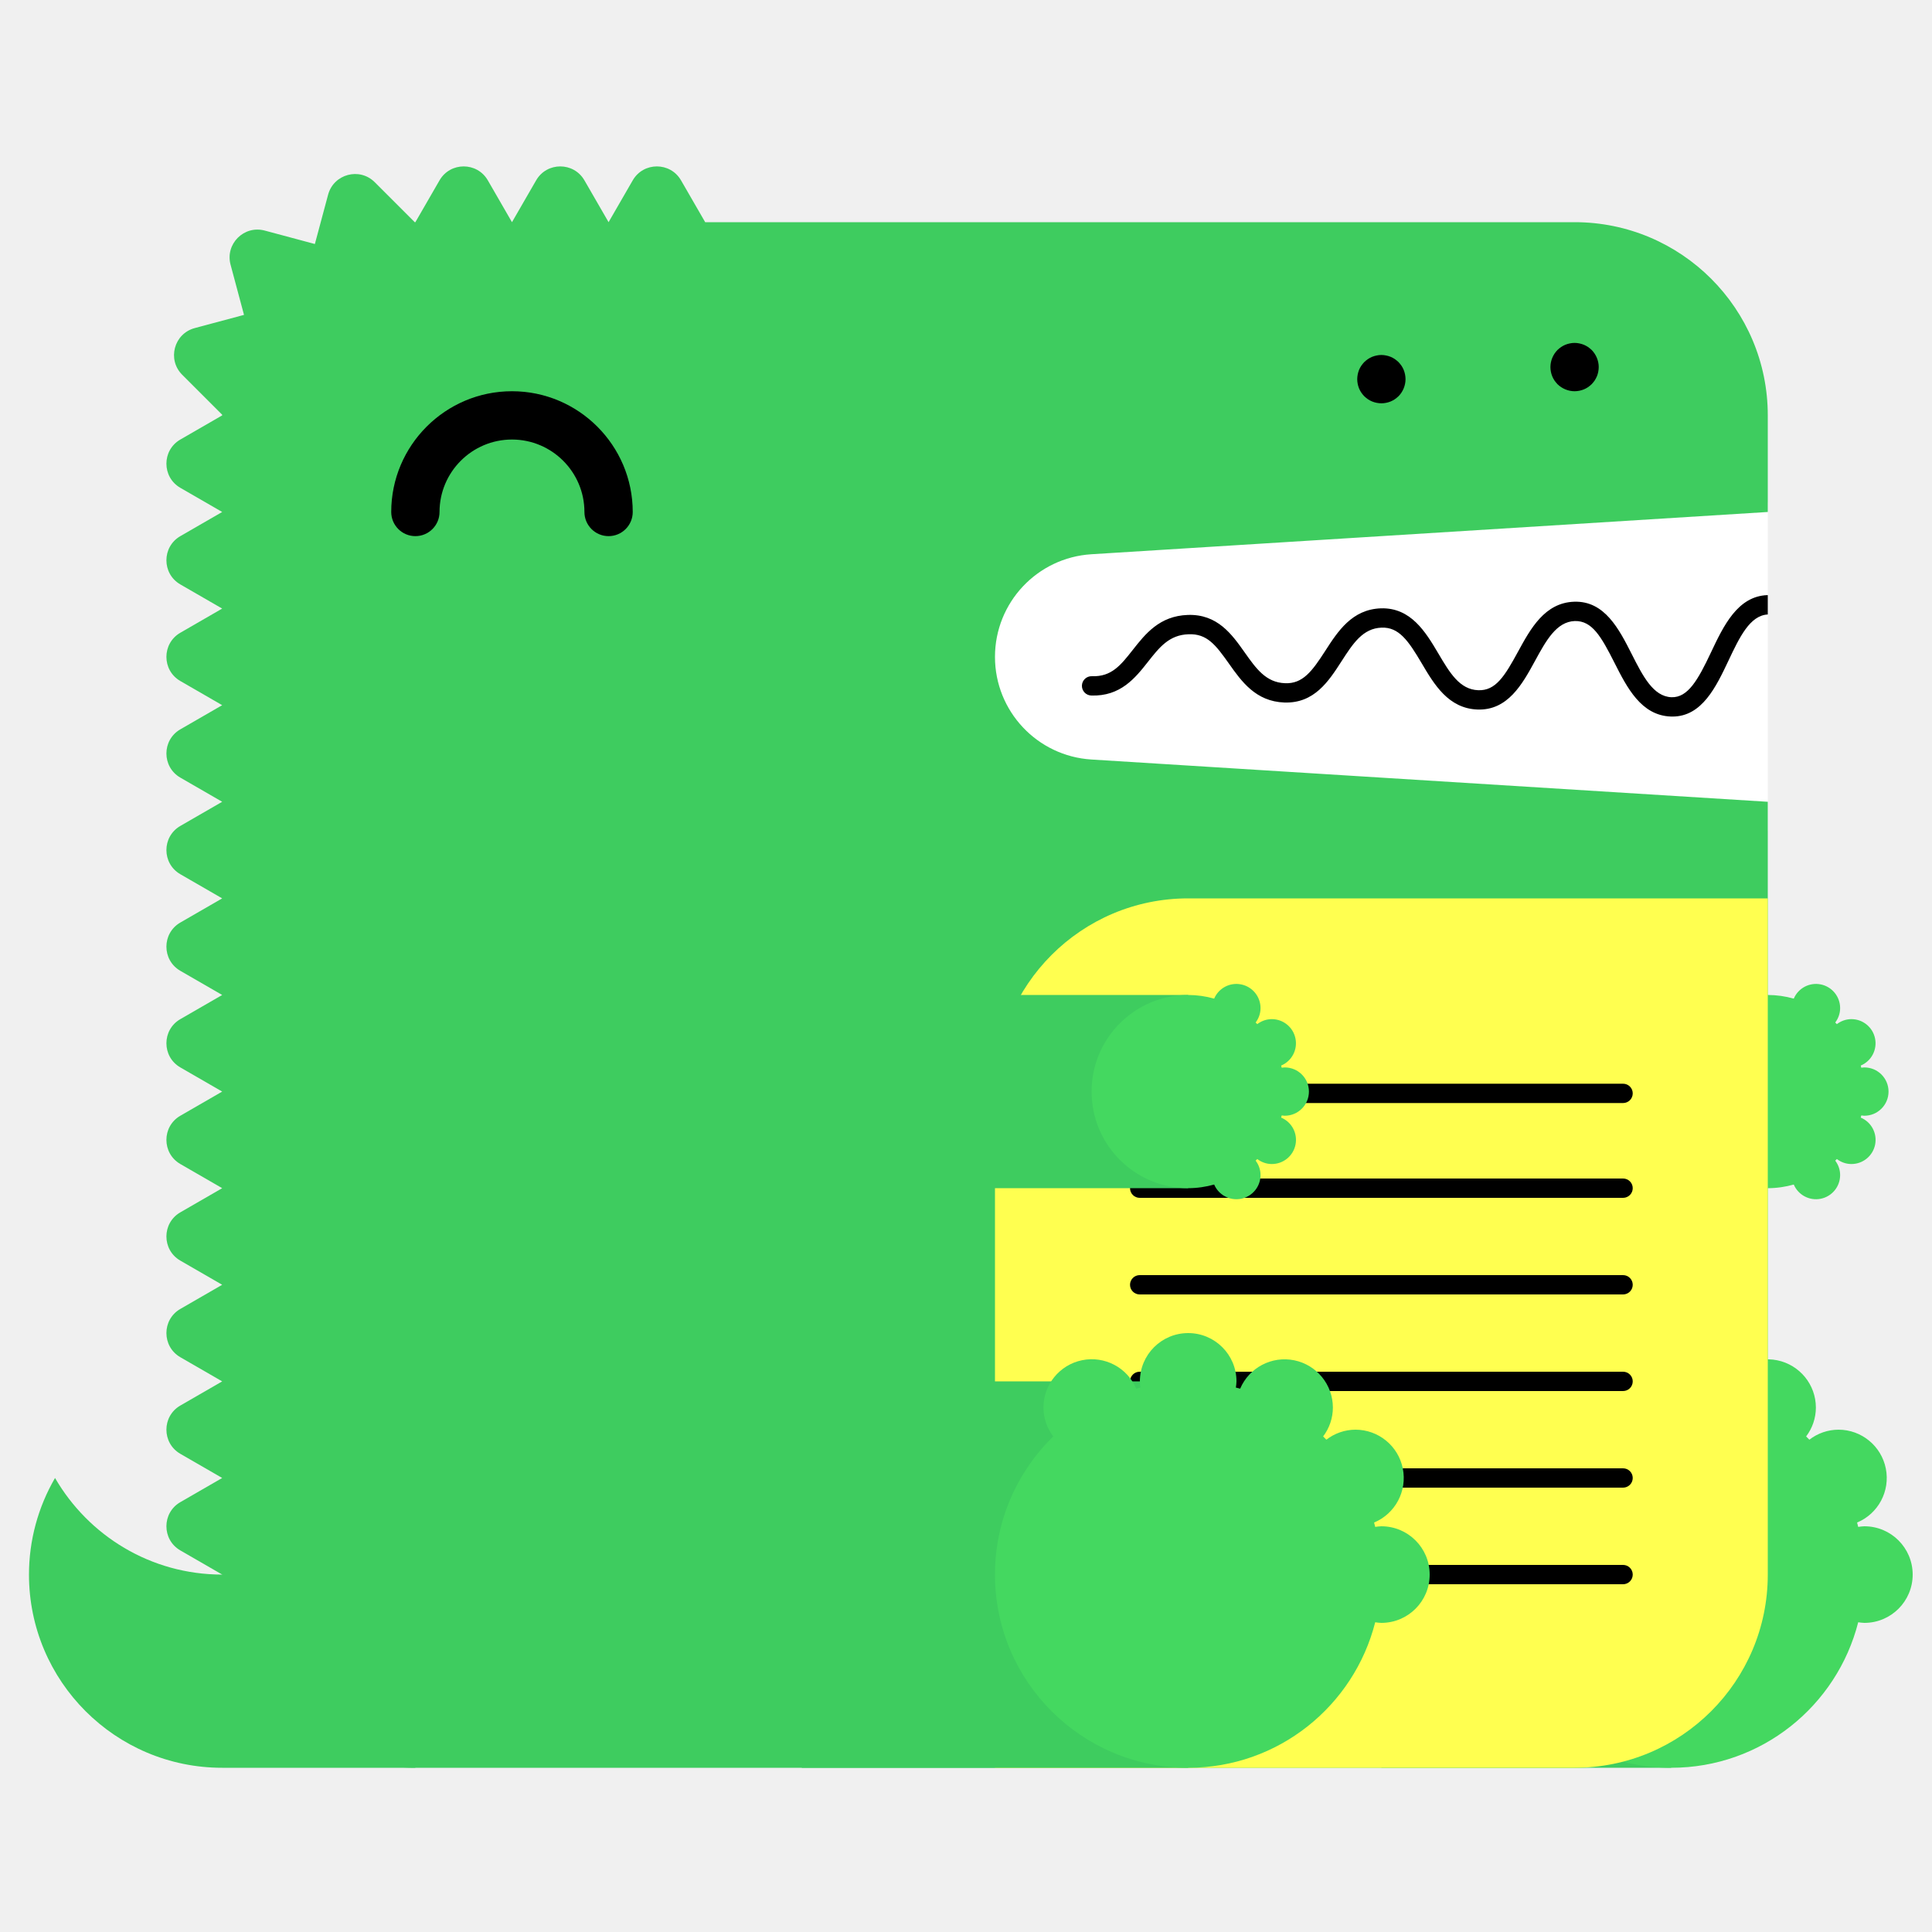
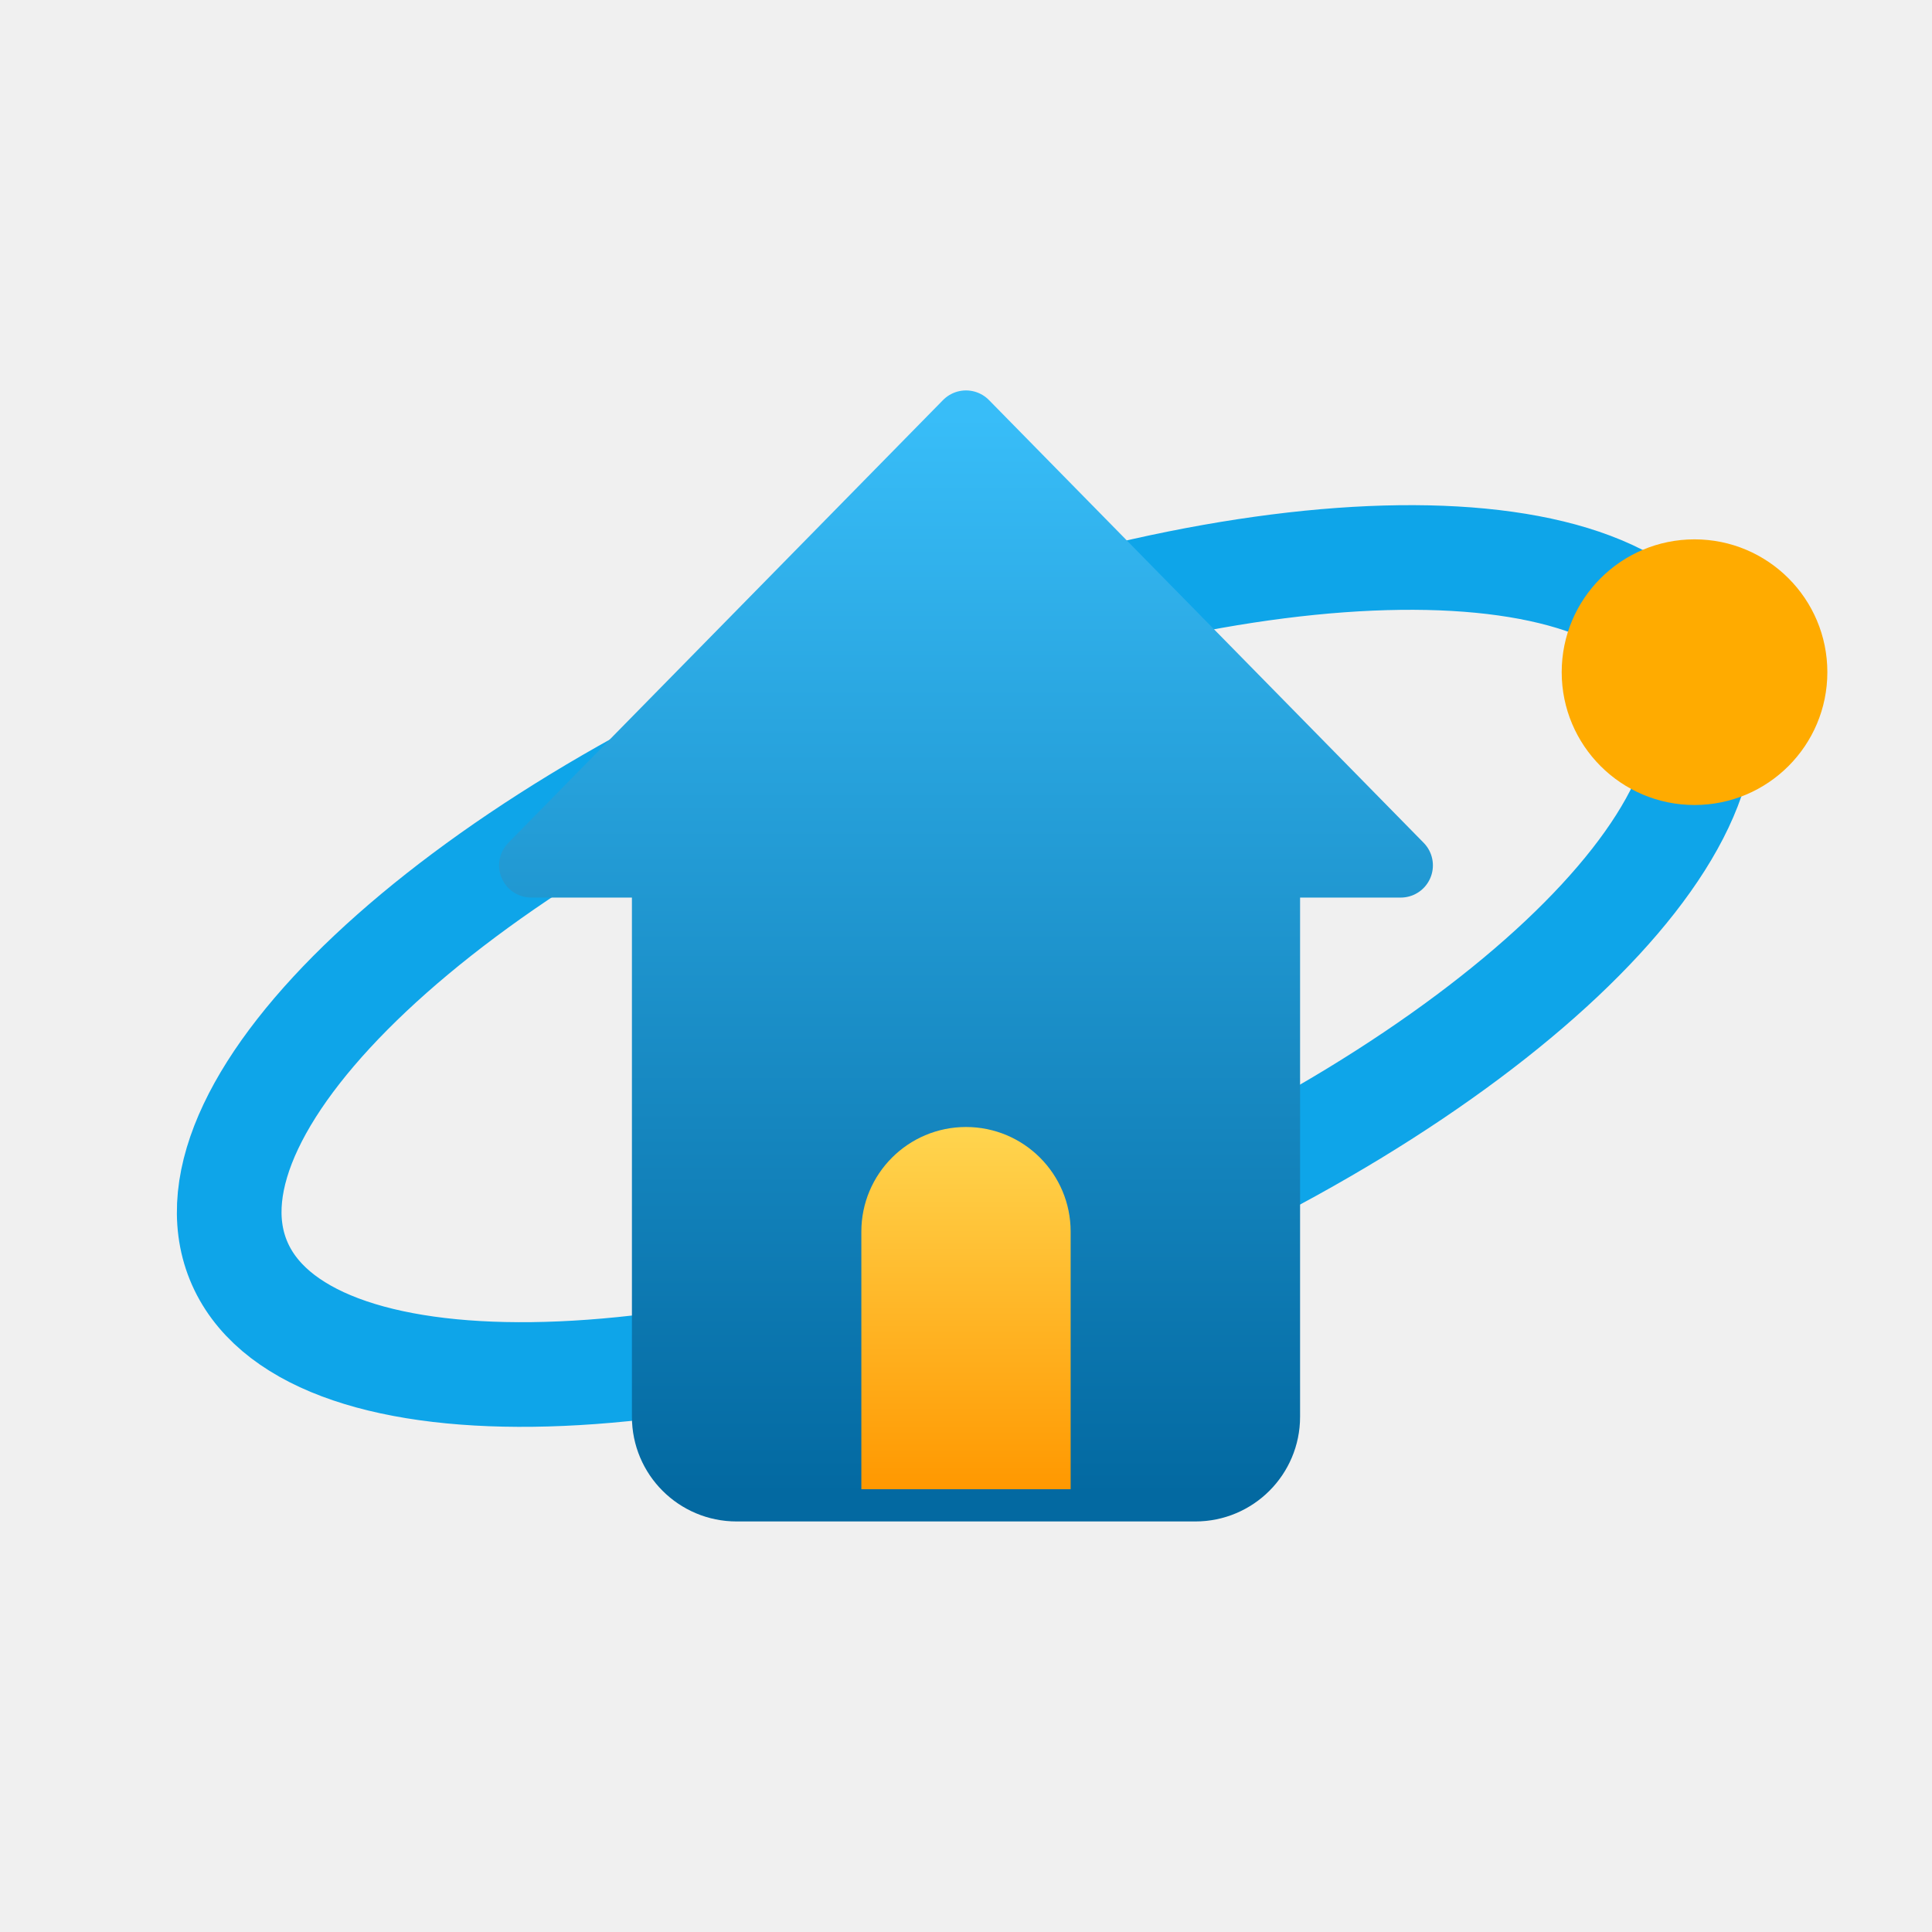
- <svg xmlns="http://www.w3.org/2000/svg" width="200" height="200" viewBox="0 0 200 200">
-   <g fill="none" fill-rule="evenodd">
-     <path fill="#FFF" d="M99 52h84v34H99z" />
-     <path d="M23 163c-7.398 0-13.843-4.027-17.303-10A19.886 19.886 0 0 0 3 163c0 11.046 8.954 20 20 20h20v-20H23z" fill="#3ECC5F" />
-     <path d="M112.98 57.376L183 53V43c0-11.046-8.954-20-20-20H73l-2.5-4.33c-1.112-1.925-3.889-1.925-5 0L63 23l-2.5-4.33c-1.111-1.925-3.889-1.925-5 0L53 23l-2.5-4.33c-1.111-1.925-3.889-1.925-5 0L43 23c-.022 0-.042.003-.065.003l-4.142-4.141c-1.57-1.571-4.252-.853-4.828 1.294l-1.369 5.104-5.192-1.392c-2.148-.575-4.111 1.389-3.535 3.536l1.39 5.193-5.102 1.367c-2.148.576-2.867 3.259-1.296 4.83l4.142 4.142c0 .021-.003.042-.003.064l-4.33 2.5c-1.925 1.111-1.925 3.889 0 5L23 53l-4.33 2.5c-1.925 1.111-1.925 3.889 0 5L23 63l-4.33 2.5c-1.925 1.111-1.925 3.889 0 5L23 73l-4.33 2.5c-1.925 1.111-1.925 3.889 0 5L23 83l-4.33 2.5c-1.925 1.111-1.925 3.889 0 5L23 93l-4.33 2.5c-1.925 1.111-1.925 3.889 0 5L23 103l-4.33 2.5c-1.925 1.111-1.925 3.889 0 5L23 113l-4.33 2.5c-1.925 1.111-1.925 3.889 0 5L23 123l-4.33 2.5c-1.925 1.111-1.925 3.889 0 5L23 133l-4.33 2.5c-1.925 1.111-1.925 3.889 0 5L23 143l-4.33 2.5c-1.925 1.111-1.925 3.889 0 5L23 153l-4.33 2.5c-1.925 1.111-1.925 3.889 0 5L23 163c0 11.046 8.954 20 20 20h120c11.046 0 20-8.954 20-20V83l-70.02-4.376A10.645 10.645 0 0 1 103 68c0-5.621 4.37-10.273 9.98-10.624" fill="#3ECC5F" />
-     <path fill="#3ECC5F" d="M143 183h30v-40h-30z" />
-     <path d="M193 158c-.219 0-.428.037-.639.064-.038-.15-.074-.301-.116-.451A5 5 0 0 0 190.32 148a4.96 4.96 0 0 0-3.016 1.036 26.531 26.531 0 0 0-.335-.336 4.955 4.955 0 0 0 1.011-2.987 5 5 0 0 0-9.599-1.959c-.148-.042-.297-.077-.445-.115.027-.211.064-.42.064-.639a5 5 0 0 0-5-5 5 5 0 0 0-5 5c0 .219.037.428.064.639-.148.038-.297.073-.445.115a4.998 4.998 0 0 0-9.599 1.959c0 1.125.384 2.151 1.011 2.987-3.717 3.632-6.031 8.693-6.031 14.3 0 11.046 8.954 20 20 20 9.339 0 17.16-6.41 19.361-15.064.211.027.42.064.639.064a5 5 0 0 0 5-5 5 5 0 0 0-5-5" fill="#44D860" />
-     <path fill="#3ECC5F" d="M153 123h30v-20h-30z" />
-     <path d="M193 115.5a2.5 2.5 0 1 0 0-5c-.109 0-.214.019-.319.032-.02-.075-.037-.15-.058-.225a2.501 2.501 0 0 0-.963-4.807c-.569 0-1.088.197-1.508.518a6.653 6.653 0 0 0-.168-.168c.314-.417.506-.931.506-1.494a2.5 2.5 0 0 0-4.8-.979A9.987 9.987 0 0 0 183 103c-5.522 0-10 4.478-10 10s4.478 10 10 10c.934 0 1.833-.138 2.69-.377a2.5 2.5 0 0 0 4.8-.979c0-.563-.192-1.077-.506-1.494.057-.055.113-.111.168-.168.42.321.939.518 1.508.518a2.5 2.5 0 0 0 .963-4.807c.021-.074.038-.15.058-.225.105.013.21.032.319.032" fill="#44D860" />
-     <path d="M63 55.5a2.5 2.5 0 0 1-2.5-2.5c0-4.136-3.364-7.5-7.5-7.5s-7.5 3.364-7.5 7.5a2.5 2.5 0 1 1-5 0c0-6.893 5.607-12.5 12.5-12.5S65.5 46.107 65.5 53a2.5 2.5 0 0 1-2.5 2.5" fill="#000" />
-     <path d="M103 183h60c11.046 0 20-8.954 20-20V93h-60c-11.046 0-20 8.954-20 20v70z" fill="#FFFF50" />
-     <path d="M168.02 124h-50.04a1 1 0 1 1 0-2h50.04a1 1 0 1 1 0 2m0 20h-50.04a1 1 0 1 1 0-2h50.04a1 1 0 1 1 0 2m0 20h-50.04a1 1 0 1 1 0-2h50.04a1 1 0 1 1 0 2m0-49.814h-50.04a1 1 0 1 1 0-2h50.04a1 1 0 1 1 0 2m0 19.814h-50.04a1 1 0 1 1 0-2h50.04a1 1 0 1 1 0 2m0 20h-50.04a1 1 0 1 1 0-2h50.04a1 1 0 1 1 0 2M183 61.611c-.012 0-.022-.006-.034-.005-3.09.105-4.552 3.196-5.842 5.923-1.346 2.85-2.387 4.703-4.093 4.647-1.889-.068-2.969-2.202-4.113-4.46-1.314-2.594-2.814-5.536-5.963-5.426-3.046.104-4.513 2.794-5.807 5.167-1.377 2.528-2.314 4.065-4.121 3.994-1.927-.07-2.951-1.805-4.136-3.813-1.321-2.236-2.848-4.75-5.936-4.664-2.994.103-4.465 2.385-5.763 4.4-1.373 2.13-2.335 3.428-4.165 3.351-1.973-.07-2.992-1.51-4.171-3.177-1.324-1.873-2.816-3.993-5.895-3.89-2.928.1-4.399 1.97-5.696 3.618-1.232 1.564-2.194 2.802-4.229 2.724a1 1 0 0 0-.072 2c3.017.101 4.545-1.8 5.872-3.487 1.177-1.496 2.193-2.787 4.193-2.855 1.926-.082 2.829 1.115 4.195 3.045 1.297 1.834 2.769 3.914 5.731 4.021 3.103.104 4.596-2.215 5.918-4.267 1.182-1.834 2.202-3.417 4.15-3.484 1.793-.067 2.769 1.35 4.145 3.681 1.297 2.197 2.766 4.686 5.787 4.796 3.125.108 4.634-2.62 5.949-5.035 1.139-2.088 2.214-4.06 4.119-4.126 1.793-.042 2.728 1.595 4.111 4.33 1.292 2.553 2.757 5.445 5.825 5.556l.169.003c3.064 0 4.518-3.075 5.805-5.794 1.139-2.41 2.217-4.68 4.067-4.773v-2z" fill="#000" />
-     <path fill="#3ECC5F" d="M83 183h40v-40H83z" />
-     <path d="M143 158c-.219 0-.428.037-.639.064-.038-.15-.074-.301-.116-.451A5 5 0 0 0 140.32 148a4.96 4.96 0 0 0-3.016 1.036 26.531 26.531 0 0 0-.335-.336 4.955 4.955 0 0 0 1.011-2.987 5 5 0 0 0-9.599-1.959c-.148-.042-.297-.077-.445-.115.027-.211.064-.42.064-.639a5 5 0 0 0-5-5 5 5 0 0 0-5 5c0 .219.037.428.064.639-.148.038-.297.073-.445.115a4.998 4.998 0 0 0-9.599 1.959c0 1.125.384 2.151 1.011 2.987-3.717 3.632-6.031 8.693-6.031 14.3 0 11.046 8.954 20 20 20 9.339 0 17.16-6.41 19.361-15.064.211.027.42.064.639.064a5 5 0 0 0 5-5 5 5 0 0 0-5-5" fill="#44D860" />
-     <path fill="#3ECC5F" d="M83 123h40v-20H83z" />
-     <path d="M133 115.5a2.5 2.5 0 1 0 0-5c-.109 0-.214.019-.319.032-.02-.075-.037-.15-.058-.225a2.501 2.501 0 0 0-.963-4.807c-.569 0-1.088.197-1.508.518a6.653 6.653 0 0 0-.168-.168c.314-.417.506-.931.506-1.494a2.5 2.5 0 0 0-4.8-.979A9.987 9.987 0 0 0 123 103c-5.522 0-10 4.478-10 10s4.478 10 10 10c.934 0 1.833-.138 2.69-.377a2.5 2.5 0 0 0 4.8-.979c0-.563-.192-1.077-.506-1.494.057-.055.113-.111.168-.168.42.321.939.518 1.508.518a2.5 2.5 0 0 0 .963-4.807c.021-.074.038-.15.058-.225.105.013.21.032.319.032" fill="#44D860" />
-     <path d="M143 41.75c-.16 0-.33-.02-.49-.05a2.52 2.52 0 0 1-.47-.14c-.15-.06-.29-.14-.431-.23-.13-.09-.259-.2-.38-.31-.109-.12-.219-.24-.309-.38s-.17-.28-.231-.43a2.619 2.619 0 0 1-.189-.96c0-.16.02-.33.05-.49.03-.16.08-.31.139-.47.061-.15.141-.29.231-.43.09-.13.2-.26.309-.38.121-.11.25-.22.38-.31.141-.09.281-.17.431-.23.149-.06.31-.11.47-.14.32-.07.65-.07.98 0 .159.03.32.08.47.14.149.06.29.14.43.23.13.09.259.2.38.31.11.12.22.25.31.38.09.14.17.28.23.43.06.16.11.31.14.47.029.16.05.33.05.49 0 .66-.271 1.31-.73 1.77-.121.11-.25.22-.38.31-.14.09-.281.17-.43.23a2.565 2.565 0 0 1-.96.19m20-1.25c-.66 0-1.3-.27-1.771-.73a3.802 3.802 0 0 1-.309-.38c-.09-.14-.17-.28-.231-.43a2.619 2.619 0 0 1-.189-.96c0-.66.27-1.3.729-1.77.121-.11.25-.22.38-.31.141-.09.281-.17.431-.23.149-.06.31-.11.47-.14.32-.07.66-.07.98 0 .159.03.32.08.47.14.149.06.29.14.43.23.13.09.259.2.38.31.459.47.73 1.11.73 1.77 0 .16-.021.33-.05.49-.03.16-.08.32-.14.47-.07.15-.14.29-.23.43-.09.13-.2.26-.31.38-.121.11-.25.22-.38.31-.14.09-.281.17-.43.23a2.565 2.565 0 0 1-.96.19" fill="#000" />
-   </g>
+ <svg xmlns="http://www.w3.org/2000/svg" viewBox="0 0 48 48" role="img" aria-labelledby="t">
+   <defs>
+     <linearGradient id="house" x1="0" y1="0" x2="0" y2="1">
+       <stop offset="0" stop-color="#38bdf8" />
+       <stop offset="1" stop-color="#0369a1" />
+     </linearGradient>
+     <linearGradient id="door" x1="0" y1="0" x2="0" y2="1">
+       <stop offset="0" stop-color="#ffd54f" />
+       <stop offset="1" stop-color="#ff9800" />
+     </linearGradient>
+   </defs>
+   <ellipse cx="24" cy="24" rx="19.5" ry="7.6" fill="none" stroke="#0ea5e9" stroke-width="2.6" transform="rotate(-22 24 24)" />
+   <path d="M24 10.5 L13.2 21.5 H16.5 V35.2 A1.8 1.8 0 0 0 18.3 37 H29.7 A1.8 1.8 0 0 0 31.5 35.2 V21.5 H34.8 Z" fill="url(#house)" stroke="url(#house)" stroke-width="1.6" stroke-linejoin="round" />
+   <path d="M21.4 37 V30.6 a2.6 2.6 0 0 1 5.2 0 V37 Z" fill="url(#door)" />
+   <circle cx="42.1" cy="16.7" r="3.3" fill="#ffab00" />
</svg>
